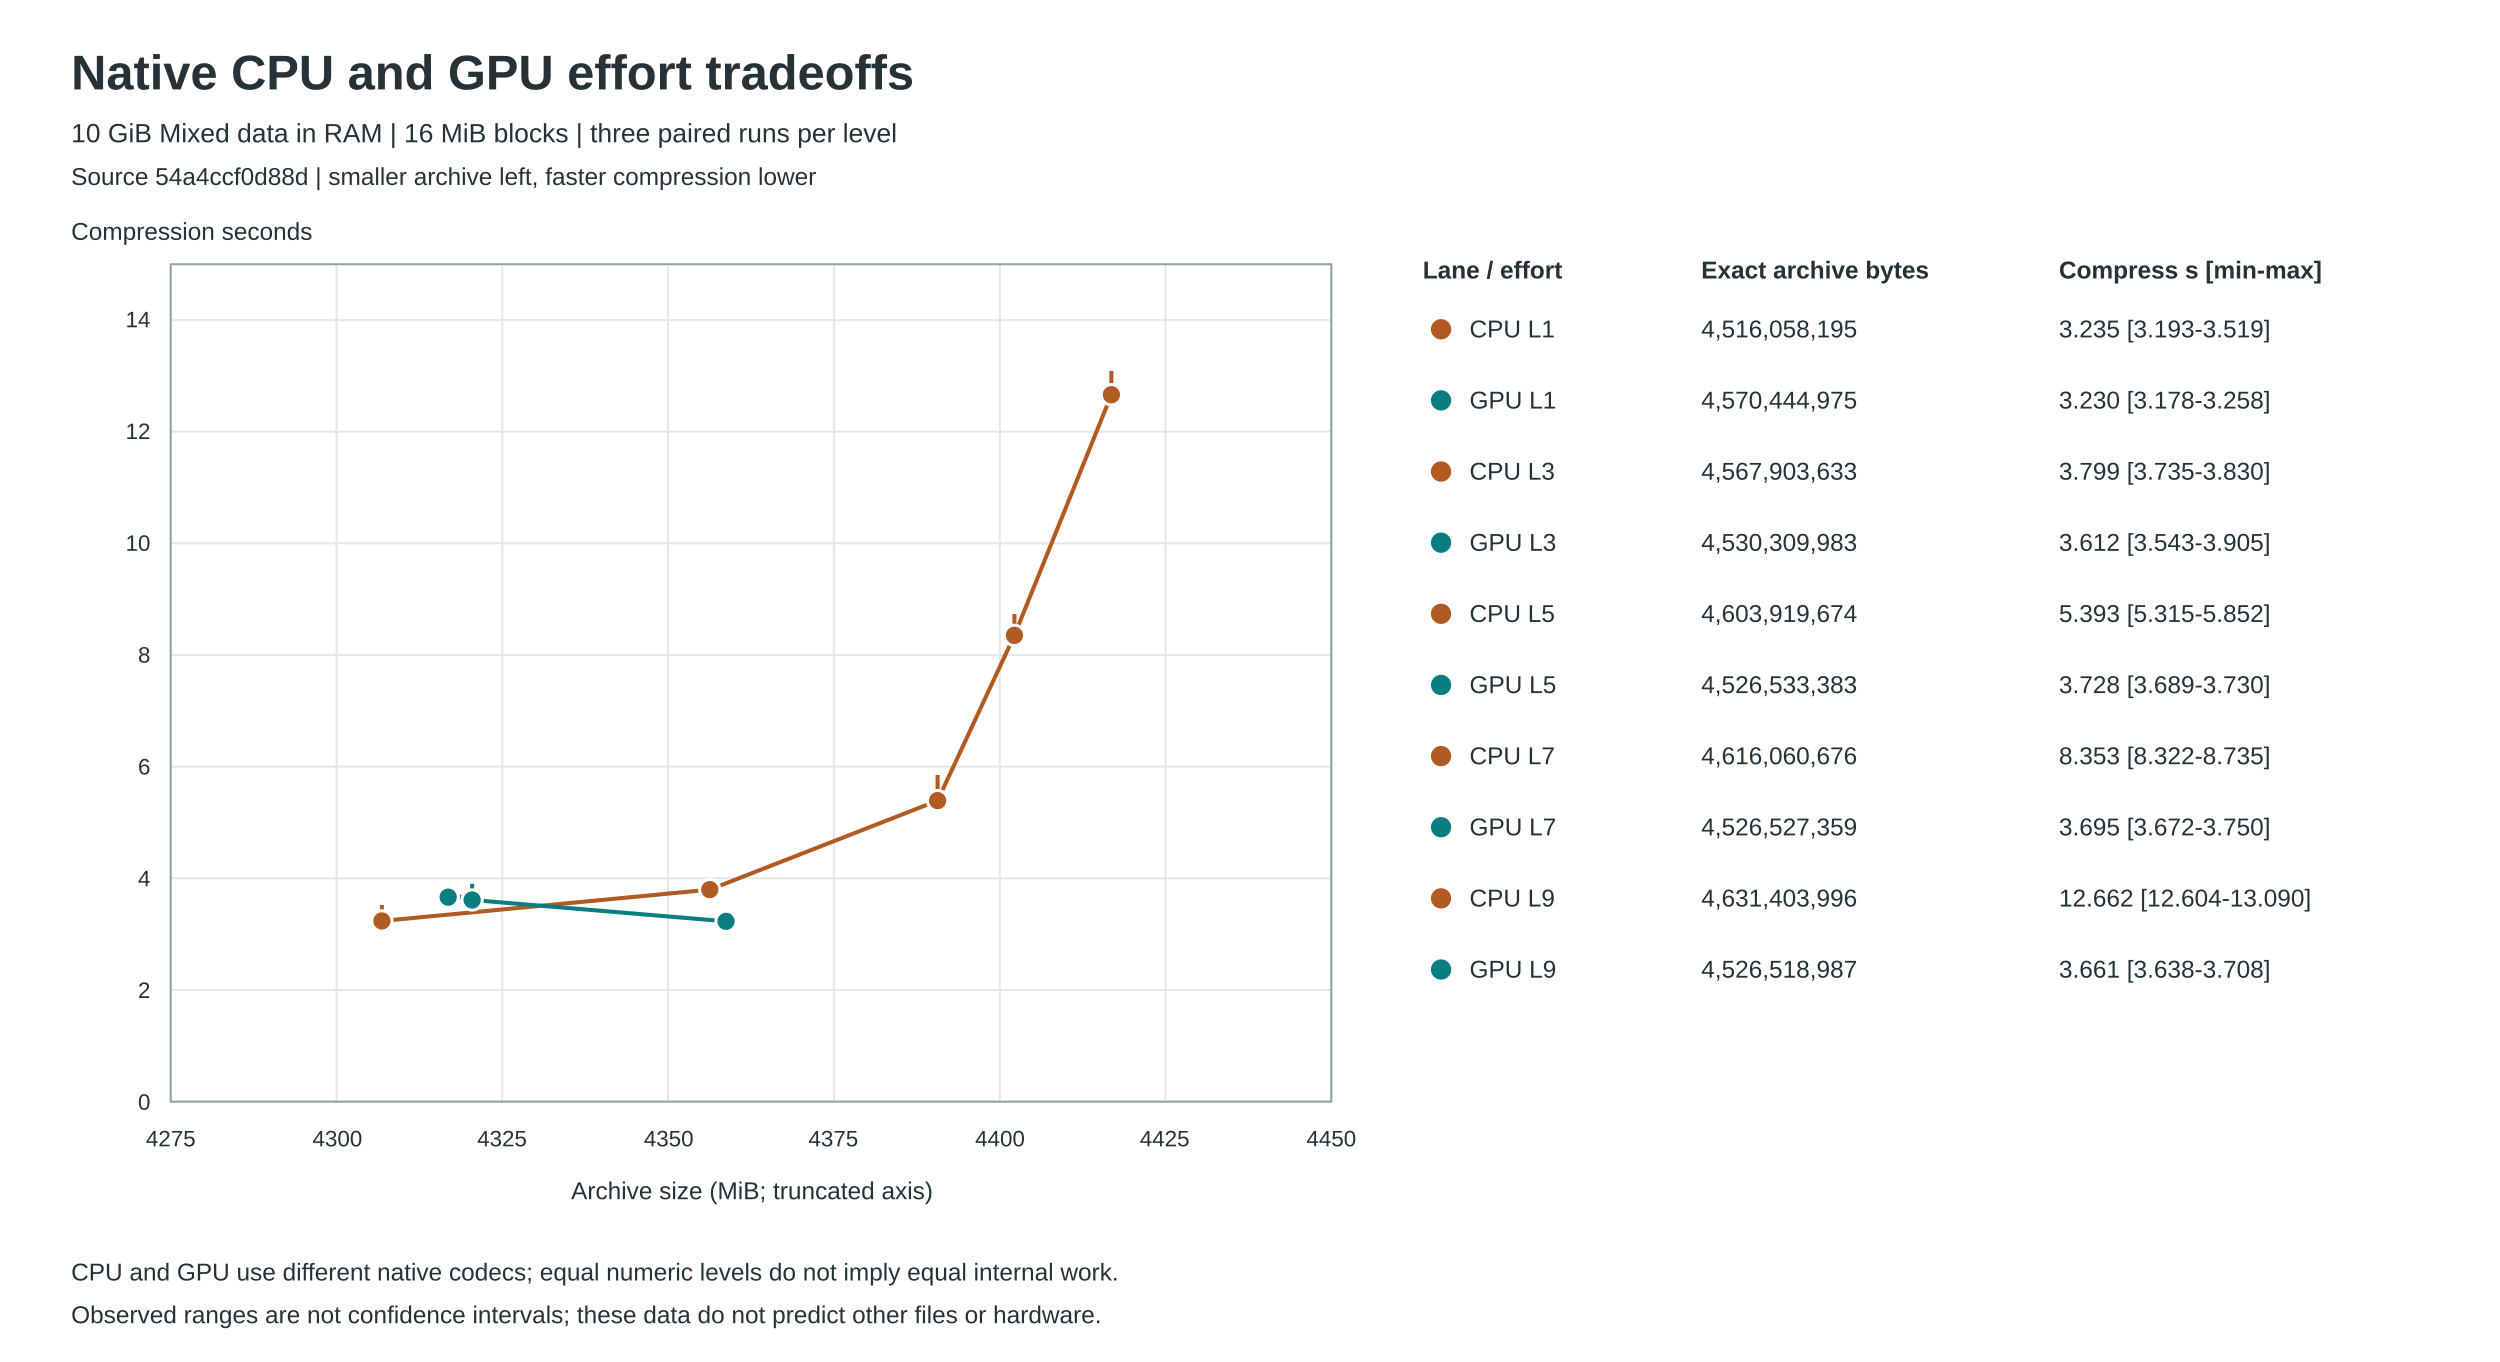
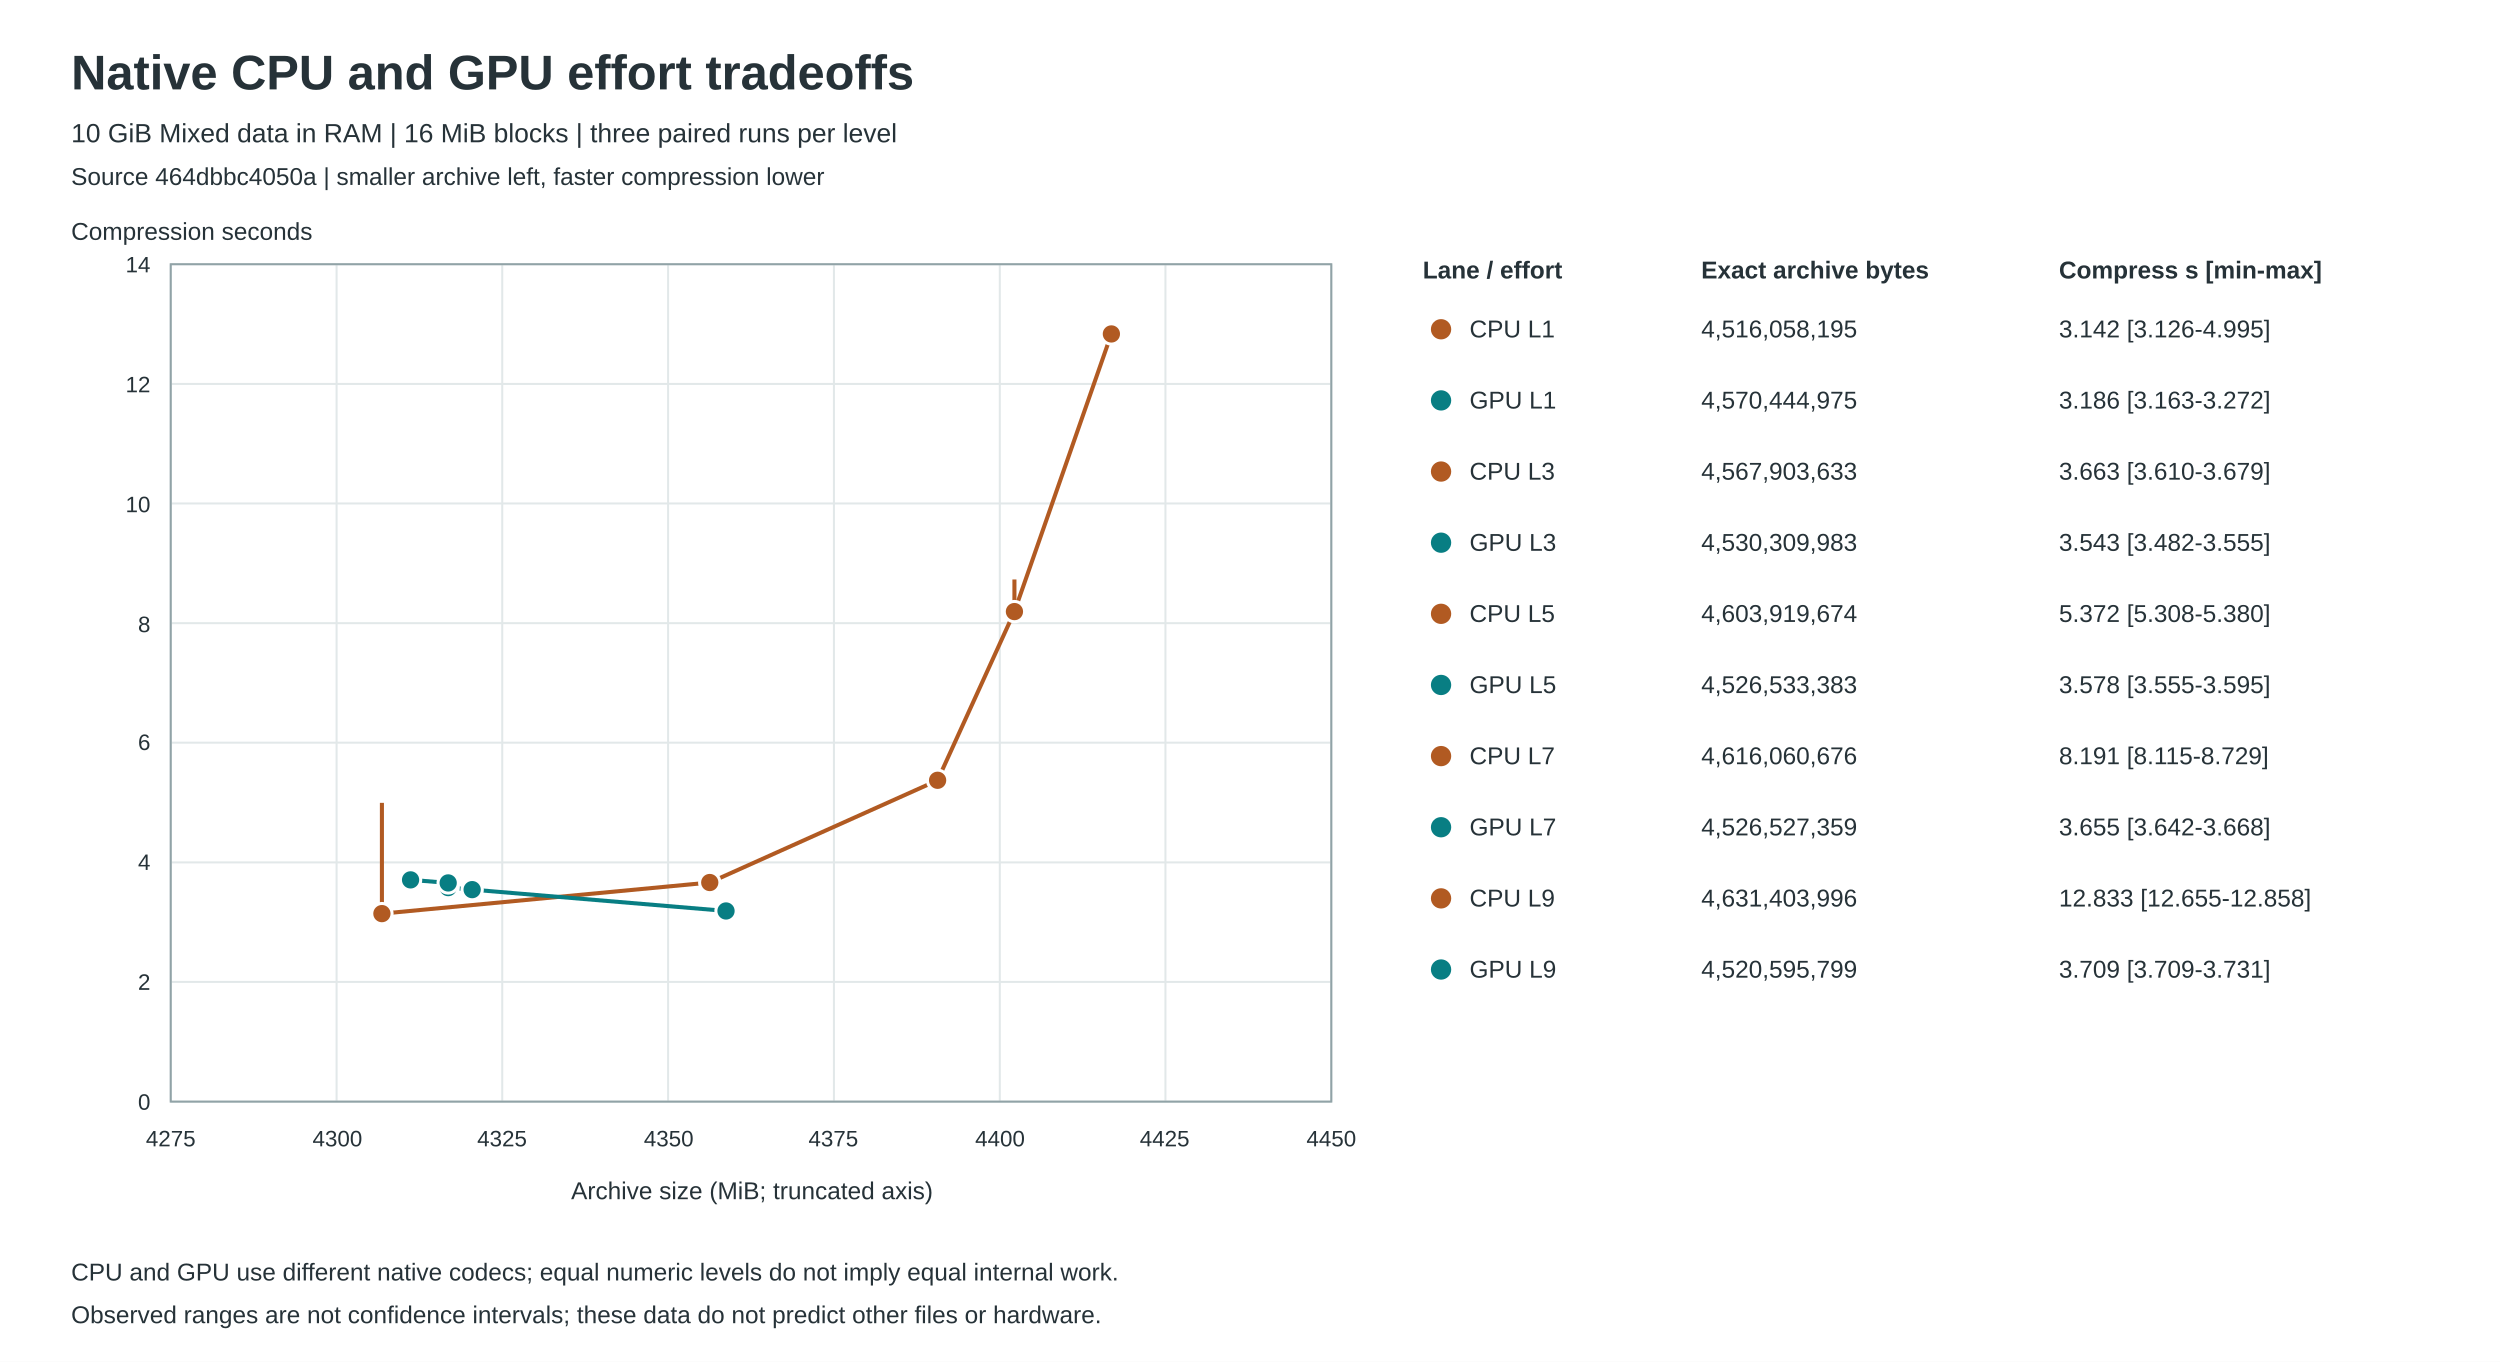
<svg xmlns="http://www.w3.org/2000/svg" width="1230" height="670" viewBox="0 0 1230 670" role="img" aria-labelledby="title description" font-family="Segoe UI, Arial, sans-serif">
  <rect width="1230" height="670" fill="#ffffff" />
  <text x="35" y="44" font-size="24" font-weight="bold" fill="#263238" text-anchor="start" letter-spacing="0">Native CPU and GPU effort tradeoffs</text>
  <text x="35" y="70" font-size="13" font-weight="normal" fill="#263238" text-anchor="start" letter-spacing="0">10 GiB Mixed data in RAM  |  16 MiB blocks  |  three paired runs per level</text>
-   <text x="35" y="91" font-size="12" font-weight="normal" fill="#263238" text-anchor="start" letter-spacing="0">Source 54a4ccf0d88d  |  smaller archive left, faster compression lower</text>
+   <text x="35" y="91" font-size="12" font-weight="normal" fill="#263238" text-anchor="start" letter-spacing="0">Source 464dbbc4050a  |  smaller archive left, faster compression lower</text>
  <line x1="84.0" x2="84.0" y1="130" y2="542" stroke="#e2e8e9" />
  <text x="84" y="564" font-size="11" font-weight="normal" fill="#263238" text-anchor="middle" letter-spacing="0">4275</text>
  <line x1="165.6" x2="165.6" y1="130" y2="542" stroke="#e2e8e9" />
  <text x="166" y="564" font-size="11" font-weight="normal" fill="#263238" text-anchor="middle" letter-spacing="0">4300</text>
  <line x1="247.1" x2="247.1" y1="130" y2="542" stroke="#e2e8e9" />
  <text x="247" y="564" font-size="11" font-weight="normal" fill="#263238" text-anchor="middle" letter-spacing="0">4325</text>
  <line x1="328.7" x2="328.7" y1="130" y2="542" stroke="#e2e8e9" />
  <text x="329" y="564" font-size="11" font-weight="normal" fill="#263238" text-anchor="middle" letter-spacing="0">4350</text>
  <line x1="410.3" x2="410.3" y1="130" y2="542" stroke="#e2e8e9" />
  <text x="410" y="564" font-size="11" font-weight="normal" fill="#263238" text-anchor="middle" letter-spacing="0">4375</text>
  <line x1="491.9" x2="491.9" y1="130" y2="542" stroke="#e2e8e9" />
  <text x="492" y="564" font-size="11" font-weight="normal" fill="#263238" text-anchor="middle" letter-spacing="0">4400</text>
  <line x1="573.4" x2="573.4" y1="130" y2="542" stroke="#e2e8e9" />
  <text x="573" y="564" font-size="11" font-weight="normal" fill="#263238" text-anchor="middle" letter-spacing="0">4425</text>
  <line x1="655.0" x2="655.0" y1="130" y2="542" stroke="#e2e8e9" />
  <text x="655" y="564" font-size="11" font-weight="normal" fill="#263238" text-anchor="middle" letter-spacing="0">4450</text>
  <line x1="84" x2="655" y1="542.0" y2="542.0" stroke="#e2e8e9" />
  <text x="74" y="546" font-size="11" font-weight="normal" fill="#263238" text-anchor="end" letter-spacing="0">0</text>
-   <line x1="84" x2="655" y1="487.1" y2="487.1" stroke="#e2e8e9" />
-   <text x="74" y="491" font-size="11" font-weight="normal" fill="#263238" text-anchor="end" letter-spacing="0">2</text>
-   <line x1="84" x2="655" y1="432.1" y2="432.1" stroke="#e2e8e9" />
-   <text x="74" y="436" font-size="11" font-weight="normal" fill="#263238" text-anchor="end" letter-spacing="0">4</text>
-   <line x1="84" x2="655" y1="377.2" y2="377.2" stroke="#e2e8e9" />
-   <text x="74" y="381" font-size="11" font-weight="normal" fill="#263238" text-anchor="end" letter-spacing="0">6</text>
-   <line x1="84" x2="655" y1="322.3" y2="322.3" stroke="#e2e8e9" />
-   <text x="74" y="326" font-size="11" font-weight="normal" fill="#263238" text-anchor="end" letter-spacing="0">8</text>
-   <line x1="84" x2="655" y1="267.3" y2="267.3" stroke="#e2e8e9" />
-   <text x="74" y="271" font-size="11" font-weight="normal" fill="#263238" text-anchor="end" letter-spacing="0">10</text>
-   <line x1="84" x2="655" y1="212.4" y2="212.4" stroke="#e2e8e9" />
-   <text x="74" y="216" font-size="11" font-weight="normal" fill="#263238" text-anchor="end" letter-spacing="0">12</text>
-   <line x1="84" x2="655" y1="157.5" y2="157.5" stroke="#e2e8e9" />
-   <text x="74" y="161" font-size="11" font-weight="normal" fill="#263238" text-anchor="end" letter-spacing="0">14</text>
+   <line x1="84" x2="655" y1="483.1" y2="483.1" stroke="#e2e8e9" />
+   <text x="74" y="487" font-size="11" font-weight="normal" fill="#263238" text-anchor="end" letter-spacing="0">2</text>
+   <line x1="84" x2="655" y1="424.3" y2="424.3" stroke="#e2e8e9" />
+   <text x="74" y="428" font-size="11" font-weight="normal" fill="#263238" text-anchor="end" letter-spacing="0">4</text>
+   <line x1="84" x2="655" y1="365.4" y2="365.4" stroke="#e2e8e9" />
+   <text x="74" y="369" font-size="11" font-weight="normal" fill="#263238" text-anchor="end" letter-spacing="0">6</text>
+   <line x1="84" x2="655" y1="306.6" y2="306.6" stroke="#e2e8e9" />
+   <text x="74" y="311" font-size="11" font-weight="normal" fill="#263238" text-anchor="end" letter-spacing="0">8</text>
+   <line x1="84" x2="655" y1="247.7" y2="247.7" stroke="#e2e8e9" />
+   <text x="74" y="252" font-size="11" font-weight="normal" fill="#263238" text-anchor="end" letter-spacing="0">10</text>
+   <line x1="84" x2="655" y1="188.9" y2="188.9" stroke="#e2e8e9" />
+   <text x="74" y="193" font-size="11" font-weight="normal" fill="#263238" text-anchor="end" letter-spacing="0">12</text>
+   <line x1="84" x2="655" y1="130.0" y2="130.0" stroke="#e2e8e9" />
+   <text x="74" y="134" font-size="11" font-weight="normal" fill="#263238" text-anchor="end" letter-spacing="0">14</text>
  <rect x="84" y="130" width="571" height="412" fill="none" stroke="#91a3a7" />
  <text x="370" y="590" font-size="12" font-weight="normal" fill="#263238" text-anchor="middle" letter-spacing="0">Archive size (MiB; truncated axis)</text>
  <text x="35" y="118" font-size="12" font-weight="normal" fill="#263238" text-anchor="start" letter-spacing="0">Compression seconds</text>
-   <polyline points="187.9,453.1 349.2,437.7 461.3,393.9 499.1,312.6 546.8,194.2" fill="none" stroke="#b15a22" stroke-width="2" />
-   <g aria-label="CPU level 1: 4516058195 bytes, 3.235 seconds">
-     <line x1="187.9" x2="187.9" y1="454.3" y2="445.3" stroke="#b15a22" stroke-width="2" />
-     <circle cx="187.9" cy="453.1" r="5" fill="#b15a22" stroke="#ffffff" stroke-width="1.5" />
+   <polyline points="187.9,449.5 349.2,434.2 461.3,383.9 499.1,300.9 546.8,164.3" fill="none" stroke="#b15a22" stroke-width="2" />
+   <g aria-label="CPU level 1: 4516058195 bytes, 3.142 seconds">
+     <line x1="187.9" x2="187.9" y1="450.0" y2="395.0" stroke="#b15a22" stroke-width="2" />
+     <circle cx="187.9" cy="449.5" r="5" fill="#b15a22" stroke="#ffffff" stroke-width="1.5" />
  </g>
-   <g aria-label="CPU level 3: 4567903633 bytes, 3.799 seconds">
-     <line x1="349.2" x2="349.2" y1="439.4" y2="436.8" stroke="#b15a22" stroke-width="2" />
-     <circle cx="349.2" cy="437.7" r="5" fill="#b15a22" stroke="#ffffff" stroke-width="1.5" />
+   <g aria-label="CPU level 3: 4567903633 bytes, 3.663 seconds">
+     <line x1="349.2" x2="349.2" y1="435.8" y2="433.7" stroke="#b15a22" stroke-width="2" />
+     <circle cx="349.2" cy="434.2" r="5" fill="#b15a22" stroke="#ffffff" stroke-width="1.5" />
  </g>
-   <g aria-label="CPU level 5: 4603919674 bytes, 5.393 seconds">
-     <line x1="461.3" x2="461.3" y1="396.0" y2="381.3" stroke="#b15a22" stroke-width="2" />
-     <circle cx="461.3" cy="393.9" r="5" fill="#b15a22" stroke="#ffffff" stroke-width="1.5" />
+   <g aria-label="CPU level 5: 4603919674 bytes, 5.372 seconds">
+     <line x1="461.3" x2="461.3" y1="385.8" y2="383.7" stroke="#b15a22" stroke-width="2" />
+     <circle cx="461.3" cy="383.9" r="5" fill="#b15a22" stroke="#ffffff" stroke-width="1.5" />
  </g>
-   <g aria-label="CPU level 7: 4616060676 bytes, 8.353 seconds">
-     <line x1="499.1" x2="499.1" y1="313.4" y2="302.1" stroke="#b15a22" stroke-width="2" />
-     <circle cx="499.1" cy="312.6" r="5" fill="#b15a22" stroke="#ffffff" stroke-width="1.5" />
+   <g aria-label="CPU level 7: 4616060676 bytes, 8.191 seconds">
+     <line x1="499.1" x2="499.1" y1="303.2" y2="285.1" stroke="#b15a22" stroke-width="2" />
+     <circle cx="499.1" cy="300.9" r="5" fill="#b15a22" stroke="#ffffff" stroke-width="1.5" />
  </g>
-   <g aria-label="CPU level 9: 4631403996 bytes, 12.662 seconds">
-     <line x1="546.8" x2="546.8" y1="195.8" y2="182.5" stroke="#b15a22" stroke-width="2" />
-     <circle cx="546.8" cy="194.2" r="5" fill="#b15a22" stroke="#ffffff" stroke-width="1.5" />
+   <g aria-label="CPU level 9: 4631403996 bytes, 12.833 seconds">
+     <line x1="546.8" x2="546.8" y1="169.6" y2="163.6" stroke="#b15a22" stroke-width="2" />
+     <circle cx="546.8" cy="164.3" r="5" fill="#b15a22" stroke="#ffffff" stroke-width="1.5" />
  </g>
-   <polyline points="357.2,453.3 232.3,442.8 220.5,439.6 220.5,440.5 220.5,441.4" fill="none" stroke="#087e83" stroke-width="2" />
-   <g aria-label="GPU level 1: 4570444975 bytes, 3.230 seconds">
-     <line x1="357.2" x2="357.2" y1="454.7" y2="452.5" stroke="#087e83" stroke-width="2" />
-     <circle cx="357.2" cy="453.3" r="5" fill="#087e83" stroke="#ffffff" stroke-width="1.5" />
+   <polyline points="357.2,448.2 232.3,437.7 220.5,436.7 220.5,434.4 202.0,432.9" fill="none" stroke="#087e83" stroke-width="2" />
+   <g aria-label="GPU level 1: 4570444975 bytes, 3.186 seconds">
+     <line x1="357.2" x2="357.2" y1="448.9" y2="445.7" stroke="#087e83" stroke-width="2" />
+     <circle cx="357.2" cy="448.2" r="5" fill="#087e83" stroke="#ffffff" stroke-width="1.5" />
  </g>
-   <g aria-label="GPU level 3: 4530309983 bytes, 3.612 seconds">
-     <line x1="232.3" x2="232.3" y1="444.7" y2="434.8" stroke="#087e83" stroke-width="2" />
-     <circle cx="232.3" cy="442.8" r="5" fill="#087e83" stroke="#ffffff" stroke-width="1.5" />
+   <g aria-label="GPU level 3: 4530309983 bytes, 3.543 seconds">
+     <line x1="232.3" x2="232.3" y1="439.5" y2="437.4" stroke="#087e83" stroke-width="2" />
+     <circle cx="232.3" cy="437.7" r="5" fill="#087e83" stroke="#ffffff" stroke-width="1.5" />
  </g>
-   <g aria-label="GPU level 5: 4526533383 bytes, 3.728 seconds">
-     <line x1="220.5" x2="220.5" y1="440.7" y2="439.6" stroke="#087e83" stroke-width="2" />
-     <circle cx="220.5" cy="439.6" r="5" fill="#087e83" stroke="#ffffff" stroke-width="1.5" />
+   <g aria-label="GPU level 5: 4526533383 bytes, 3.578 seconds">
+     <line x1="220.5" x2="220.5" y1="437.4" y2="436.2" stroke="#087e83" stroke-width="2" />
+     <circle cx="220.5" cy="436.7" r="5" fill="#087e83" stroke="#ffffff" stroke-width="1.5" />
  </g>
-   <g aria-label="GPU level 7: 4526527359 bytes, 3.695 seconds">
-     <line x1="220.5" x2="220.5" y1="441.1" y2="439.0" stroke="#087e83" stroke-width="2" />
-     <circle cx="220.5" cy="440.5" r="5" fill="#087e83" stroke="#ffffff" stroke-width="1.5" />
+   <g aria-label="GPU level 7: 4526527359 bytes, 3.655 seconds">
+     <line x1="220.5" x2="220.5" y1="434.8" y2="434.0" stroke="#087e83" stroke-width="2" />
+     <circle cx="220.5" cy="434.4" r="5" fill="#087e83" stroke="#ffffff" stroke-width="1.5" />
  </g>
-   <g aria-label="GPU level 9: 4526518987 bytes, 3.661 seconds">
-     <line x1="220.5" x2="220.5" y1="442.1" y2="440.2" stroke="#087e83" stroke-width="2" />
-     <circle cx="220.5" cy="441.4" r="5" fill="#087e83" stroke="#ffffff" stroke-width="1.5" />
+   <g aria-label="GPU level 9: 4520595799 bytes, 3.709 seconds">
+     <line x1="202.0" x2="202.0" y1="432.9" y2="432.2" stroke="#087e83" stroke-width="2" />
+     <circle cx="202.0" cy="432.9" r="5" fill="#087e83" stroke="#ffffff" stroke-width="1.5" />
  </g>
  <text x="700" y="137" font-size="12" font-weight="bold" fill="#263238" text-anchor="start" letter-spacing="0">Lane / effort</text>
  <text x="837" y="137" font-size="12" font-weight="bold" fill="#263238" text-anchor="start" letter-spacing="0">Exact archive bytes</text>
  <text x="1013" y="137" font-size="12" font-weight="bold" fill="#263238" text-anchor="start" letter-spacing="0">Compress s [min-max]</text>
  <circle cx="709" cy="162" r="5" fill="#b15a22" />
  <text x="723" y="166" font-size="12" font-weight="normal" fill="#263238" text-anchor="start" letter-spacing="0">CPU L1</text>
  <text x="837" y="166" font-size="12" font-weight="normal" fill="#263238" text-anchor="start" letter-spacing="0">4,516,058,195</text>
-   <text x="1013" y="166" font-size="12" font-weight="normal" fill="#263238" text-anchor="start" letter-spacing="0">3.235 [3.193-3.519]</text>
+   <text x="1013" y="166" font-size="12" font-weight="normal" fill="#263238" text-anchor="start" letter-spacing="0">3.142 [3.126-4.995]</text>
  <circle cx="709" cy="197" r="5" fill="#087e83" />
  <text x="723" y="201" font-size="12" font-weight="normal" fill="#263238" text-anchor="start" letter-spacing="0">GPU L1</text>
  <text x="837" y="201" font-size="12" font-weight="normal" fill="#263238" text-anchor="start" letter-spacing="0">4,570,444,975</text>
-   <text x="1013" y="201" font-size="12" font-weight="normal" fill="#263238" text-anchor="start" letter-spacing="0">3.230 [3.178-3.258]</text>
+   <text x="1013" y="201" font-size="12" font-weight="normal" fill="#263238" text-anchor="start" letter-spacing="0">3.186 [3.163-3.272]</text>
  <circle cx="709" cy="232" r="5" fill="#b15a22" />
  <text x="723" y="236" font-size="12" font-weight="normal" fill="#263238" text-anchor="start" letter-spacing="0">CPU L3</text>
  <text x="837" y="236" font-size="12" font-weight="normal" fill="#263238" text-anchor="start" letter-spacing="0">4,567,903,633</text>
-   <text x="1013" y="236" font-size="12" font-weight="normal" fill="#263238" text-anchor="start" letter-spacing="0">3.799 [3.735-3.830]</text>
+   <text x="1013" y="236" font-size="12" font-weight="normal" fill="#263238" text-anchor="start" letter-spacing="0">3.663 [3.610-3.679]</text>
  <circle cx="709" cy="267" r="5" fill="#087e83" />
  <text x="723" y="271" font-size="12" font-weight="normal" fill="#263238" text-anchor="start" letter-spacing="0">GPU L3</text>
  <text x="837" y="271" font-size="12" font-weight="normal" fill="#263238" text-anchor="start" letter-spacing="0">4,530,309,983</text>
-   <text x="1013" y="271" font-size="12" font-weight="normal" fill="#263238" text-anchor="start" letter-spacing="0">3.612 [3.543-3.905]</text>
+   <text x="1013" y="271" font-size="12" font-weight="normal" fill="#263238" text-anchor="start" letter-spacing="0">3.543 [3.482-3.555]</text>
  <circle cx="709" cy="302" r="5" fill="#b15a22" />
  <text x="723" y="306" font-size="12" font-weight="normal" fill="#263238" text-anchor="start" letter-spacing="0">CPU L5</text>
  <text x="837" y="306" font-size="12" font-weight="normal" fill="#263238" text-anchor="start" letter-spacing="0">4,603,919,674</text>
-   <text x="1013" y="306" font-size="12" font-weight="normal" fill="#263238" text-anchor="start" letter-spacing="0">5.393 [5.315-5.852]</text>
+   <text x="1013" y="306" font-size="12" font-weight="normal" fill="#263238" text-anchor="start" letter-spacing="0">5.372 [5.308-5.380]</text>
  <circle cx="709" cy="337" r="5" fill="#087e83" />
  <text x="723" y="341" font-size="12" font-weight="normal" fill="#263238" text-anchor="start" letter-spacing="0">GPU L5</text>
  <text x="837" y="341" font-size="12" font-weight="normal" fill="#263238" text-anchor="start" letter-spacing="0">4,526,533,383</text>
-   <text x="1013" y="341" font-size="12" font-weight="normal" fill="#263238" text-anchor="start" letter-spacing="0">3.728 [3.689-3.730]</text>
+   <text x="1013" y="341" font-size="12" font-weight="normal" fill="#263238" text-anchor="start" letter-spacing="0">3.578 [3.555-3.595]</text>
  <circle cx="709" cy="372" r="5" fill="#b15a22" />
  <text x="723" y="376" font-size="12" font-weight="normal" fill="#263238" text-anchor="start" letter-spacing="0">CPU L7</text>
  <text x="837" y="376" font-size="12" font-weight="normal" fill="#263238" text-anchor="start" letter-spacing="0">4,616,060,676</text>
-   <text x="1013" y="376" font-size="12" font-weight="normal" fill="#263238" text-anchor="start" letter-spacing="0">8.353 [8.322-8.735]</text>
+   <text x="1013" y="376" font-size="12" font-weight="normal" fill="#263238" text-anchor="start" letter-spacing="0">8.191 [8.115-8.729]</text>
  <circle cx="709" cy="407" r="5" fill="#087e83" />
  <text x="723" y="411" font-size="12" font-weight="normal" fill="#263238" text-anchor="start" letter-spacing="0">GPU L7</text>
  <text x="837" y="411" font-size="12" font-weight="normal" fill="#263238" text-anchor="start" letter-spacing="0">4,526,527,359</text>
-   <text x="1013" y="411" font-size="12" font-weight="normal" fill="#263238" text-anchor="start" letter-spacing="0">3.695 [3.672-3.750]</text>
+   <text x="1013" y="411" font-size="12" font-weight="normal" fill="#263238" text-anchor="start" letter-spacing="0">3.655 [3.642-3.668]</text>
  <circle cx="709" cy="442" r="5" fill="#b15a22" />
  <text x="723" y="446" font-size="12" font-weight="normal" fill="#263238" text-anchor="start" letter-spacing="0">CPU L9</text>
  <text x="837" y="446" font-size="12" font-weight="normal" fill="#263238" text-anchor="start" letter-spacing="0">4,631,403,996</text>
-   <text x="1013" y="446" font-size="12" font-weight="normal" fill="#263238" text-anchor="start" letter-spacing="0">12.662 [12.604-13.090]</text>
+   <text x="1013" y="446" font-size="12" font-weight="normal" fill="#263238" text-anchor="start" letter-spacing="0">12.833 [12.655-12.858]</text>
  <circle cx="709" cy="477" r="5" fill="#087e83" />
  <text x="723" y="481" font-size="12" font-weight="normal" fill="#263238" text-anchor="start" letter-spacing="0">GPU L9</text>
-   <text x="837" y="481" font-size="12" font-weight="normal" fill="#263238" text-anchor="start" letter-spacing="0">4,526,518,987</text>
-   <text x="1013" y="481" font-size="12" font-weight="normal" fill="#263238" text-anchor="start" letter-spacing="0">3.661 [3.638-3.708]</text>
+   <text x="837" y="481" font-size="12" font-weight="normal" fill="#263238" text-anchor="start" letter-spacing="0">4,520,595,799</text>
+   <text x="1013" y="481" font-size="12" font-weight="normal" fill="#263238" text-anchor="start" letter-spacing="0">3.709 [3.709-3.731]</text>
  <text x="35" y="630" font-size="12" font-weight="normal" fill="#263238" text-anchor="start" letter-spacing="0">CPU and GPU use different native codecs; equal numeric levels do not imply equal internal work.</text>
  <text x="35" y="651" font-size="12" font-weight="normal" fill="#263238" text-anchor="start" letter-spacing="0">Observed ranges are not confidence intervals; these data do not predict other files or hardware.</text>
</svg>
